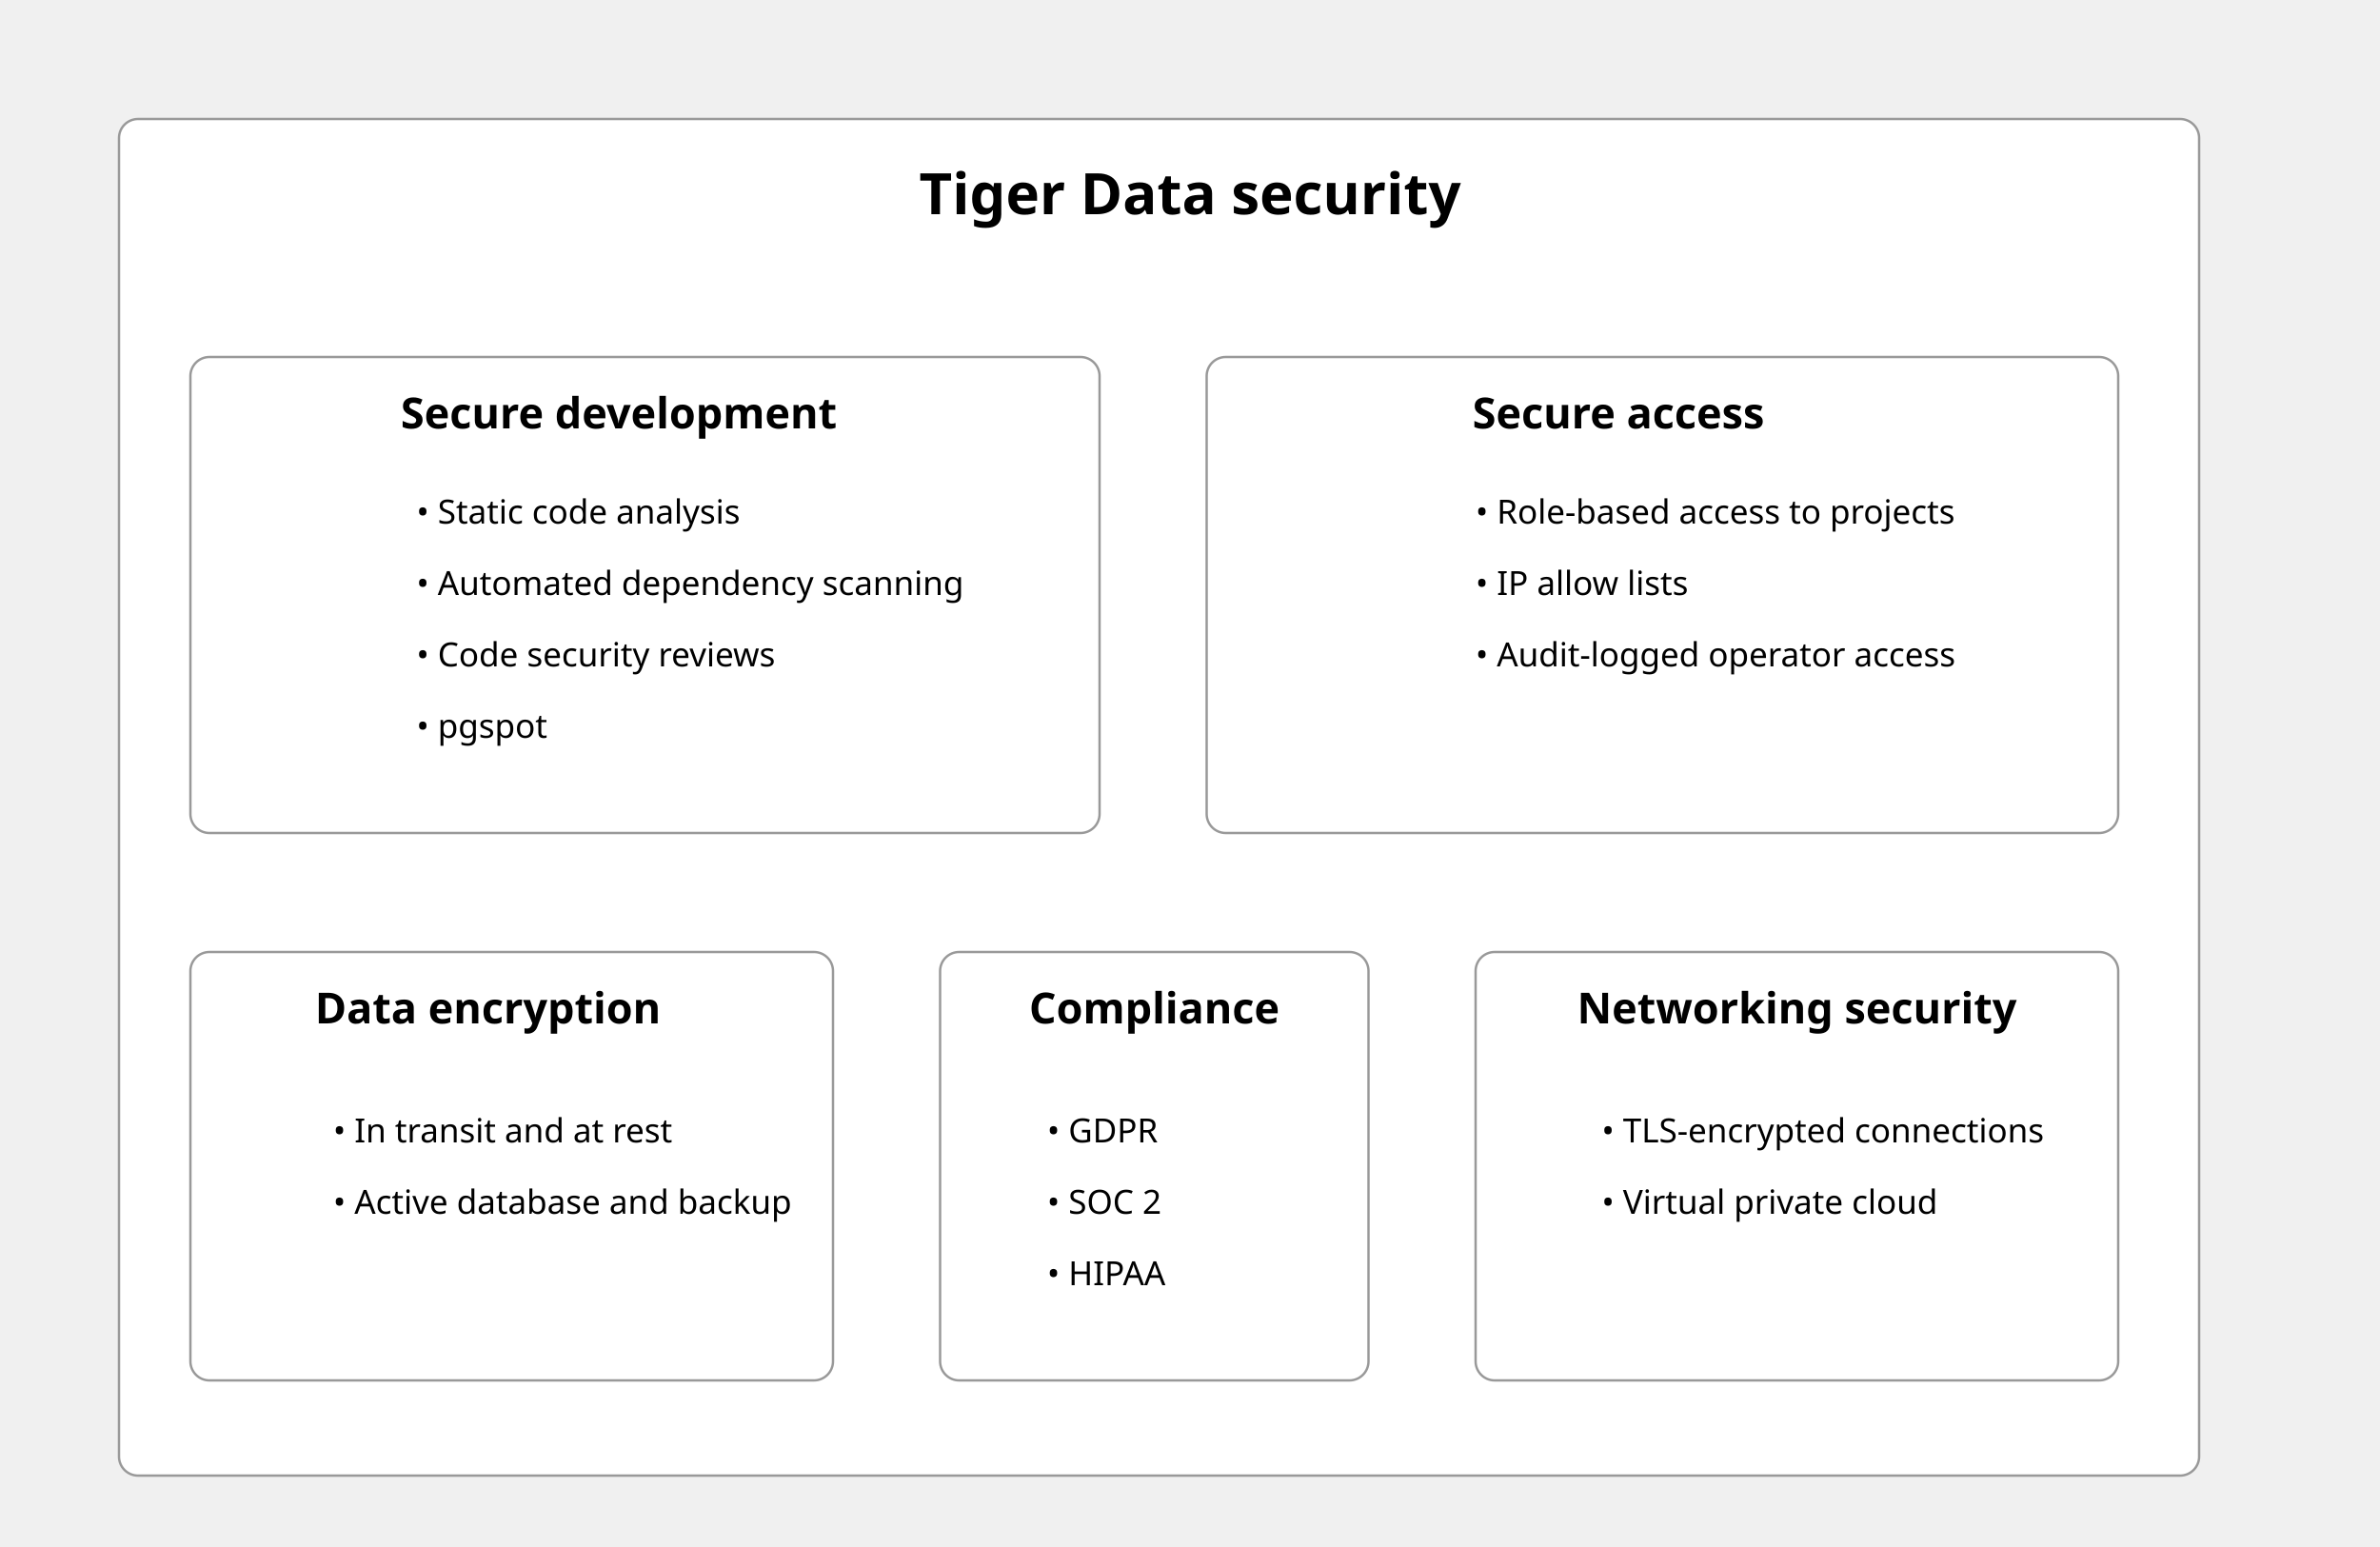
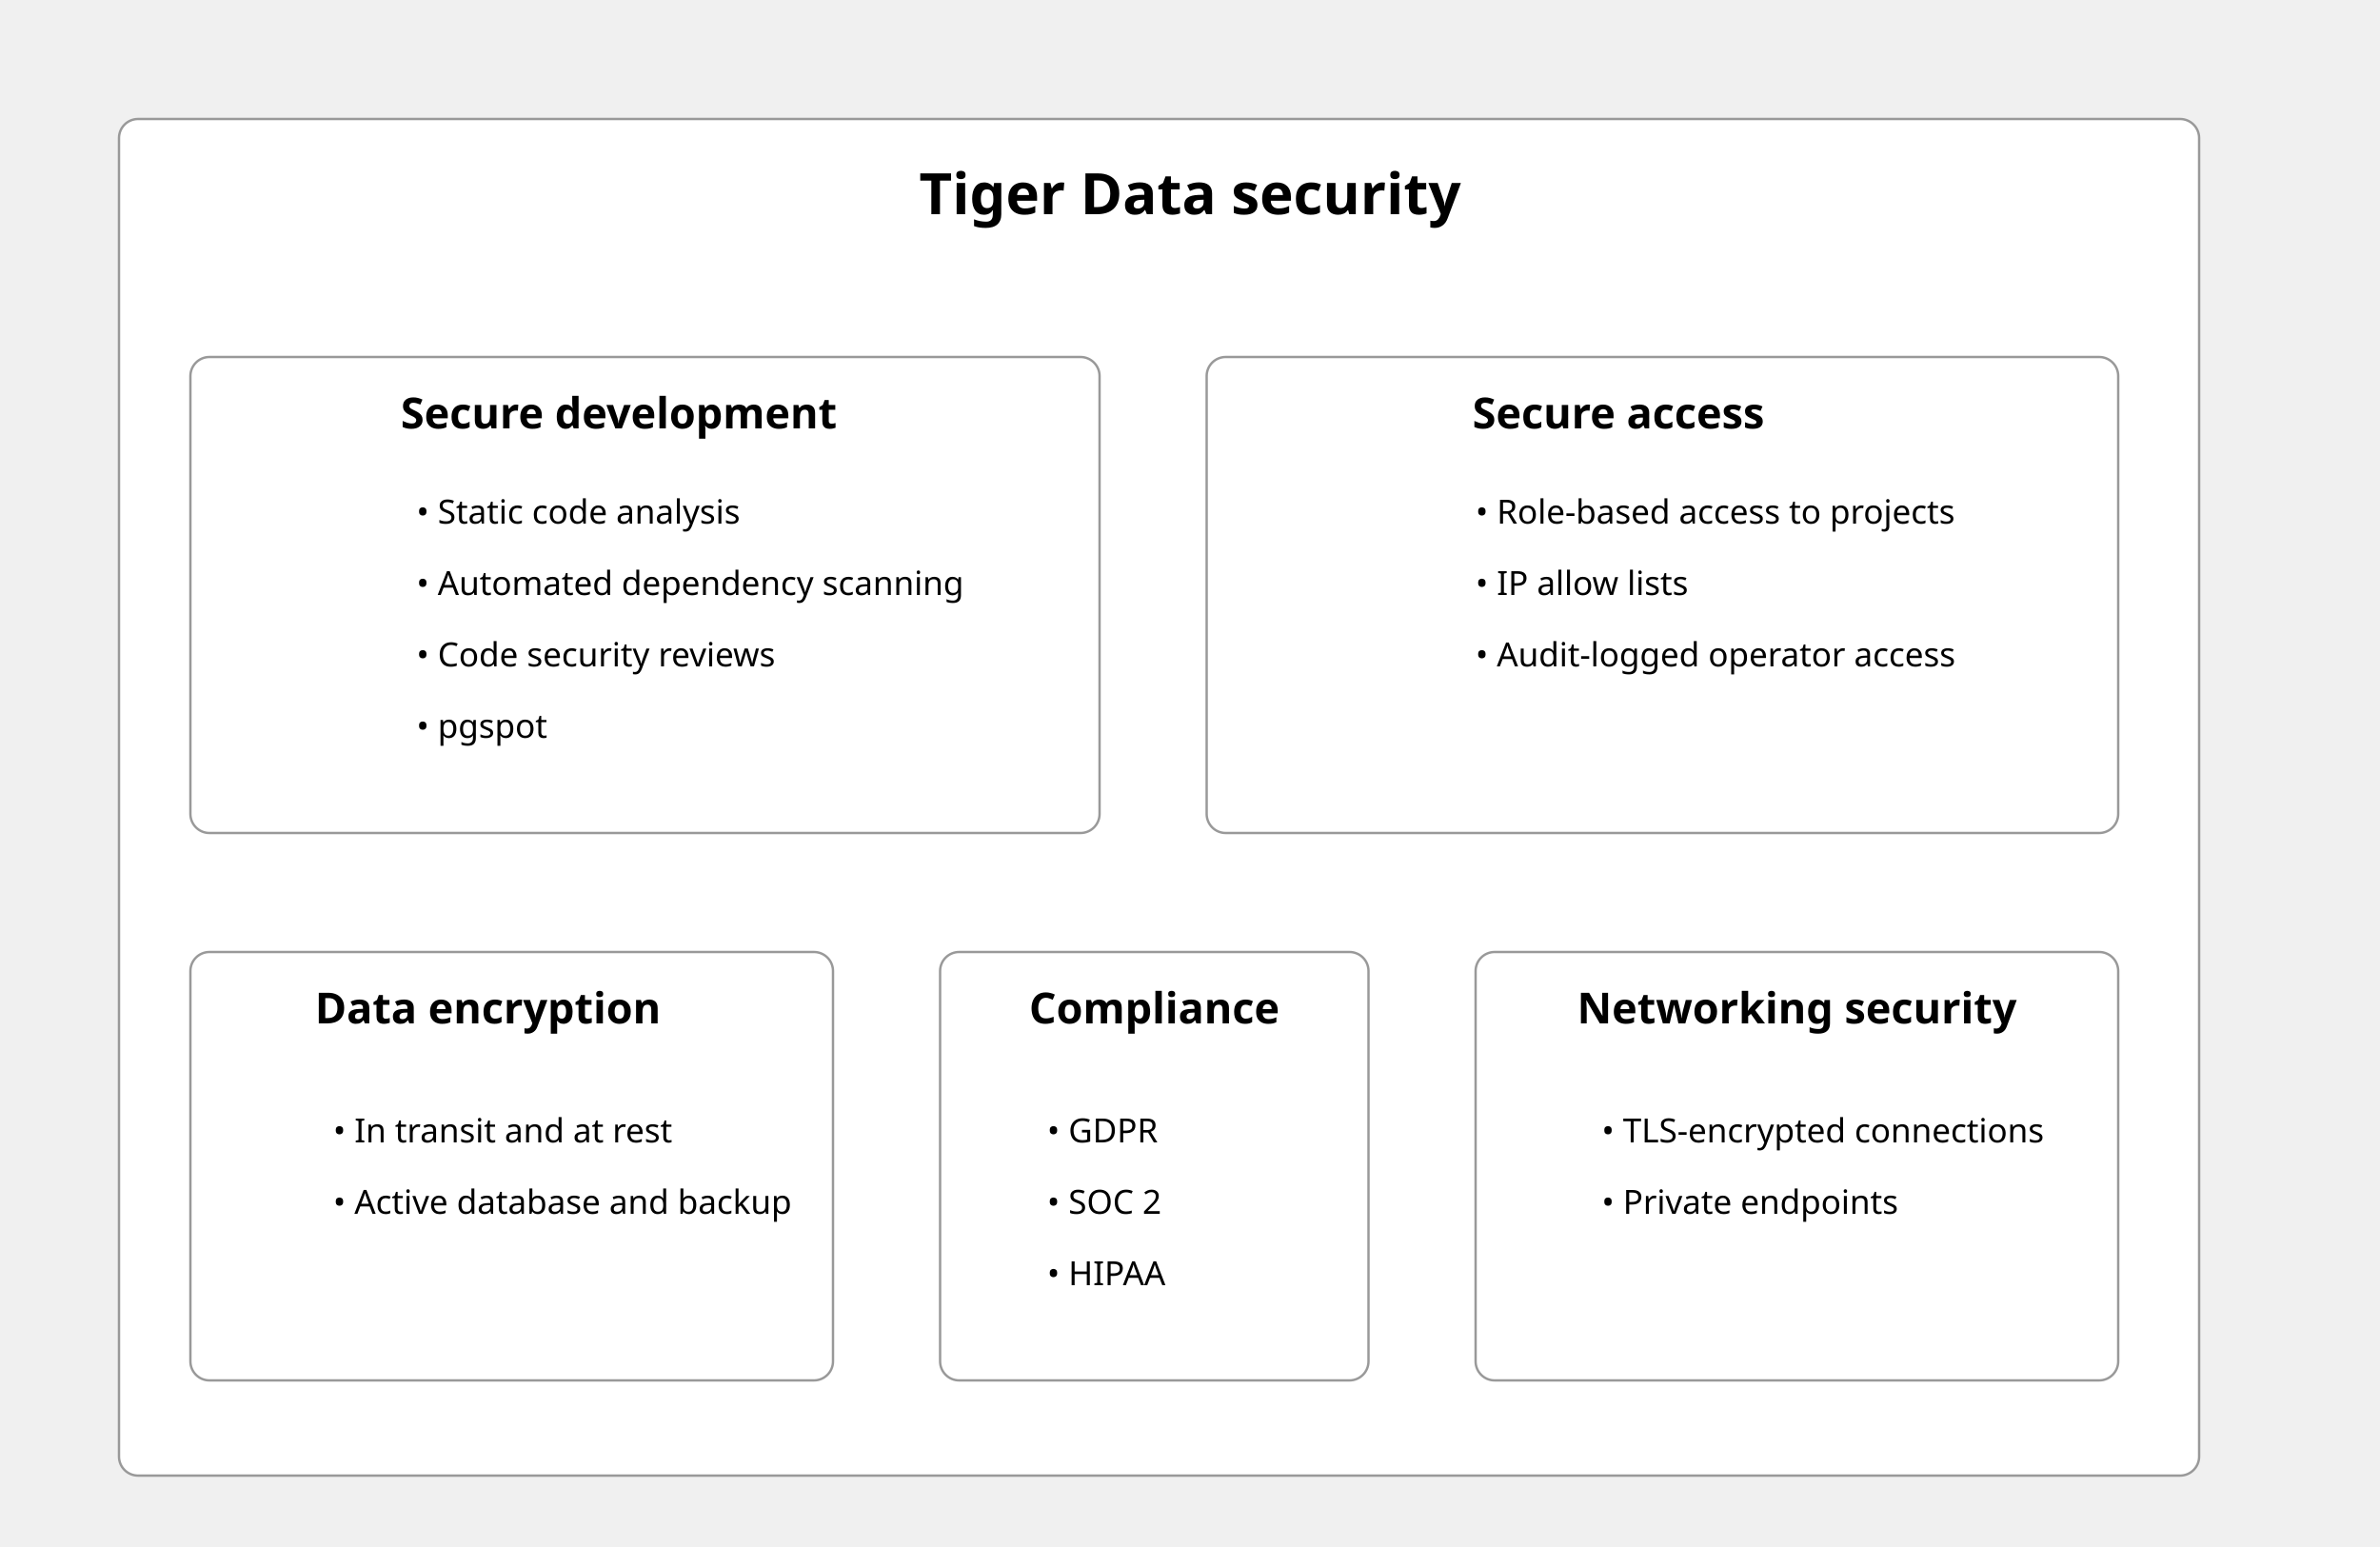
<svg xmlns="http://www.w3.org/2000/svg" viewBox="0 0 1000 650" width="1000" height="650">
  <defs>
    <style>
      .title { font: bold 24px sans-serif; fill: #000000; }
      .box { fill: #ffffff; stroke: #999999; stroke-width: 1; }
      .box-title { font: bold 18px sans-serif; fill: #000000; }
      .bullet { font: 14px sans-serif; fill: #000000; }
    </style>
  </defs>
  <rect x="50" y="50" width="874" height="570" rx="8" class="box" />
  <text x="500" y="90" class="title" text-anchor="middle">Tiger Data security</text>
  <rect x="80" y="150" width="382" height="200" rx="8" class="box" />
  <text x="260" y="180" class="box-title" text-anchor="middle">Secure development</text>
  <text x="175" y="220" class="bullet">• Static code analysis</text>
  <text x="175" y="250" class="bullet">• Automated dependency scanning</text>
  <text x="175" y="280" class="bullet">• Code security reviews</text>
  <text x="175" y="310" class="bullet">• pgspot</text>
  <rect x="507" y="150" width="383" height="200" rx="8" class="box" />
  <text x="680" y="180" class="box-title" text-anchor="middle">Secure access</text>
  <text x="620" y="220" class="bullet">• Role-based access to projects</text>
  <text x="620" y="250" class="bullet">• IP allow lists</text>
  <text x="620" y="280" class="bullet">• Audit-logged operator access</text>
  <rect x="80" y="400" width="270" height="180" rx="8" class="box" />
  <text x="205" y="430" class="box-title" text-anchor="middle">Data encryption</text>
  <text x="140" y="480" class="bullet">• In transit and at rest</text>
  <text x="140" y="510" class="bullet">• Active database and backup</text>
  <rect x="395" y="400" width="180" height="180" rx="8" class="box" />
  <text x="485" y="430" class="box-title" text-anchor="middle">Compliance</text>
  <text x="440" y="480" class="bullet">• GDPR</text>
  <text x="440" y="510" class="bullet">• SOC 2</text>
  <text x="440" y="540" class="bullet">• HIPAA</text>
  <rect x="620" y="400" width="270" height="180" rx="8" class="box" />
  <text x="755" y="430" class="box-title" text-anchor="middle">Networking security</text>
  <text x="673" y="480" class="bullet">• TLS-encrypted connections</text>
-   <text x="673" y="510" class="bullet">• Virtual private cloud</text>
+   <text x="673" y="510" class="bullet">• Private endpoints</text>
</svg>
